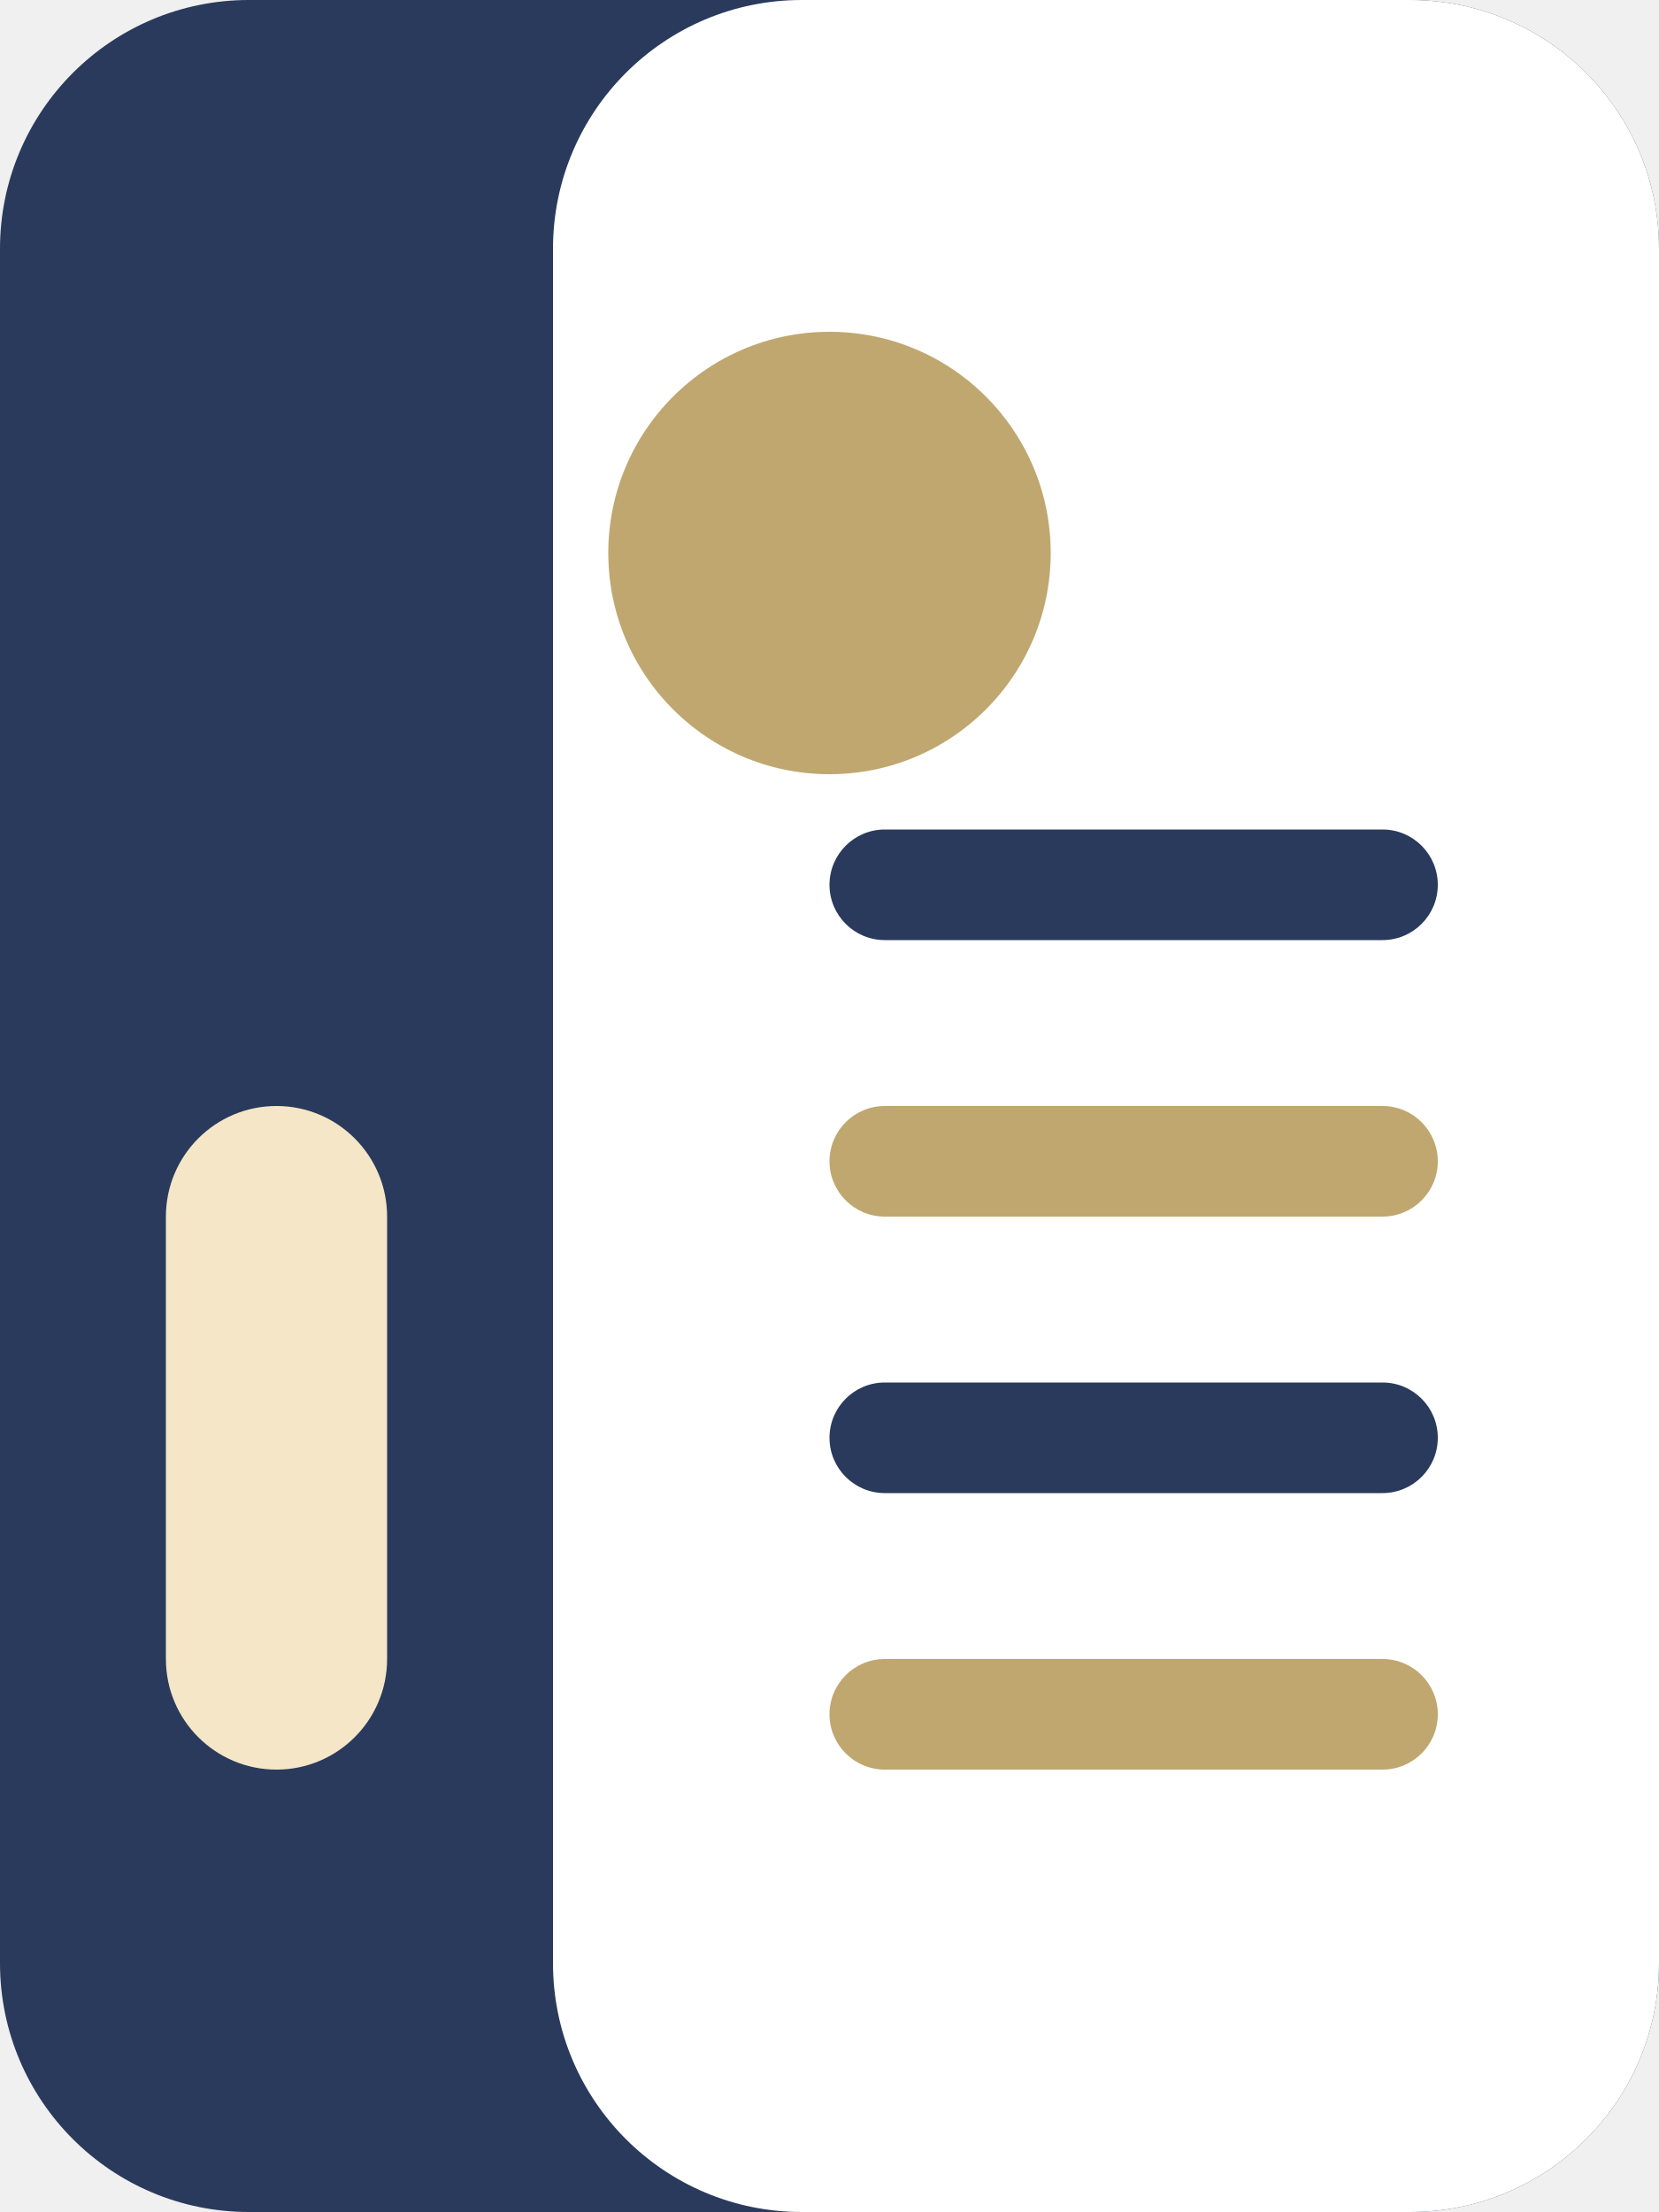
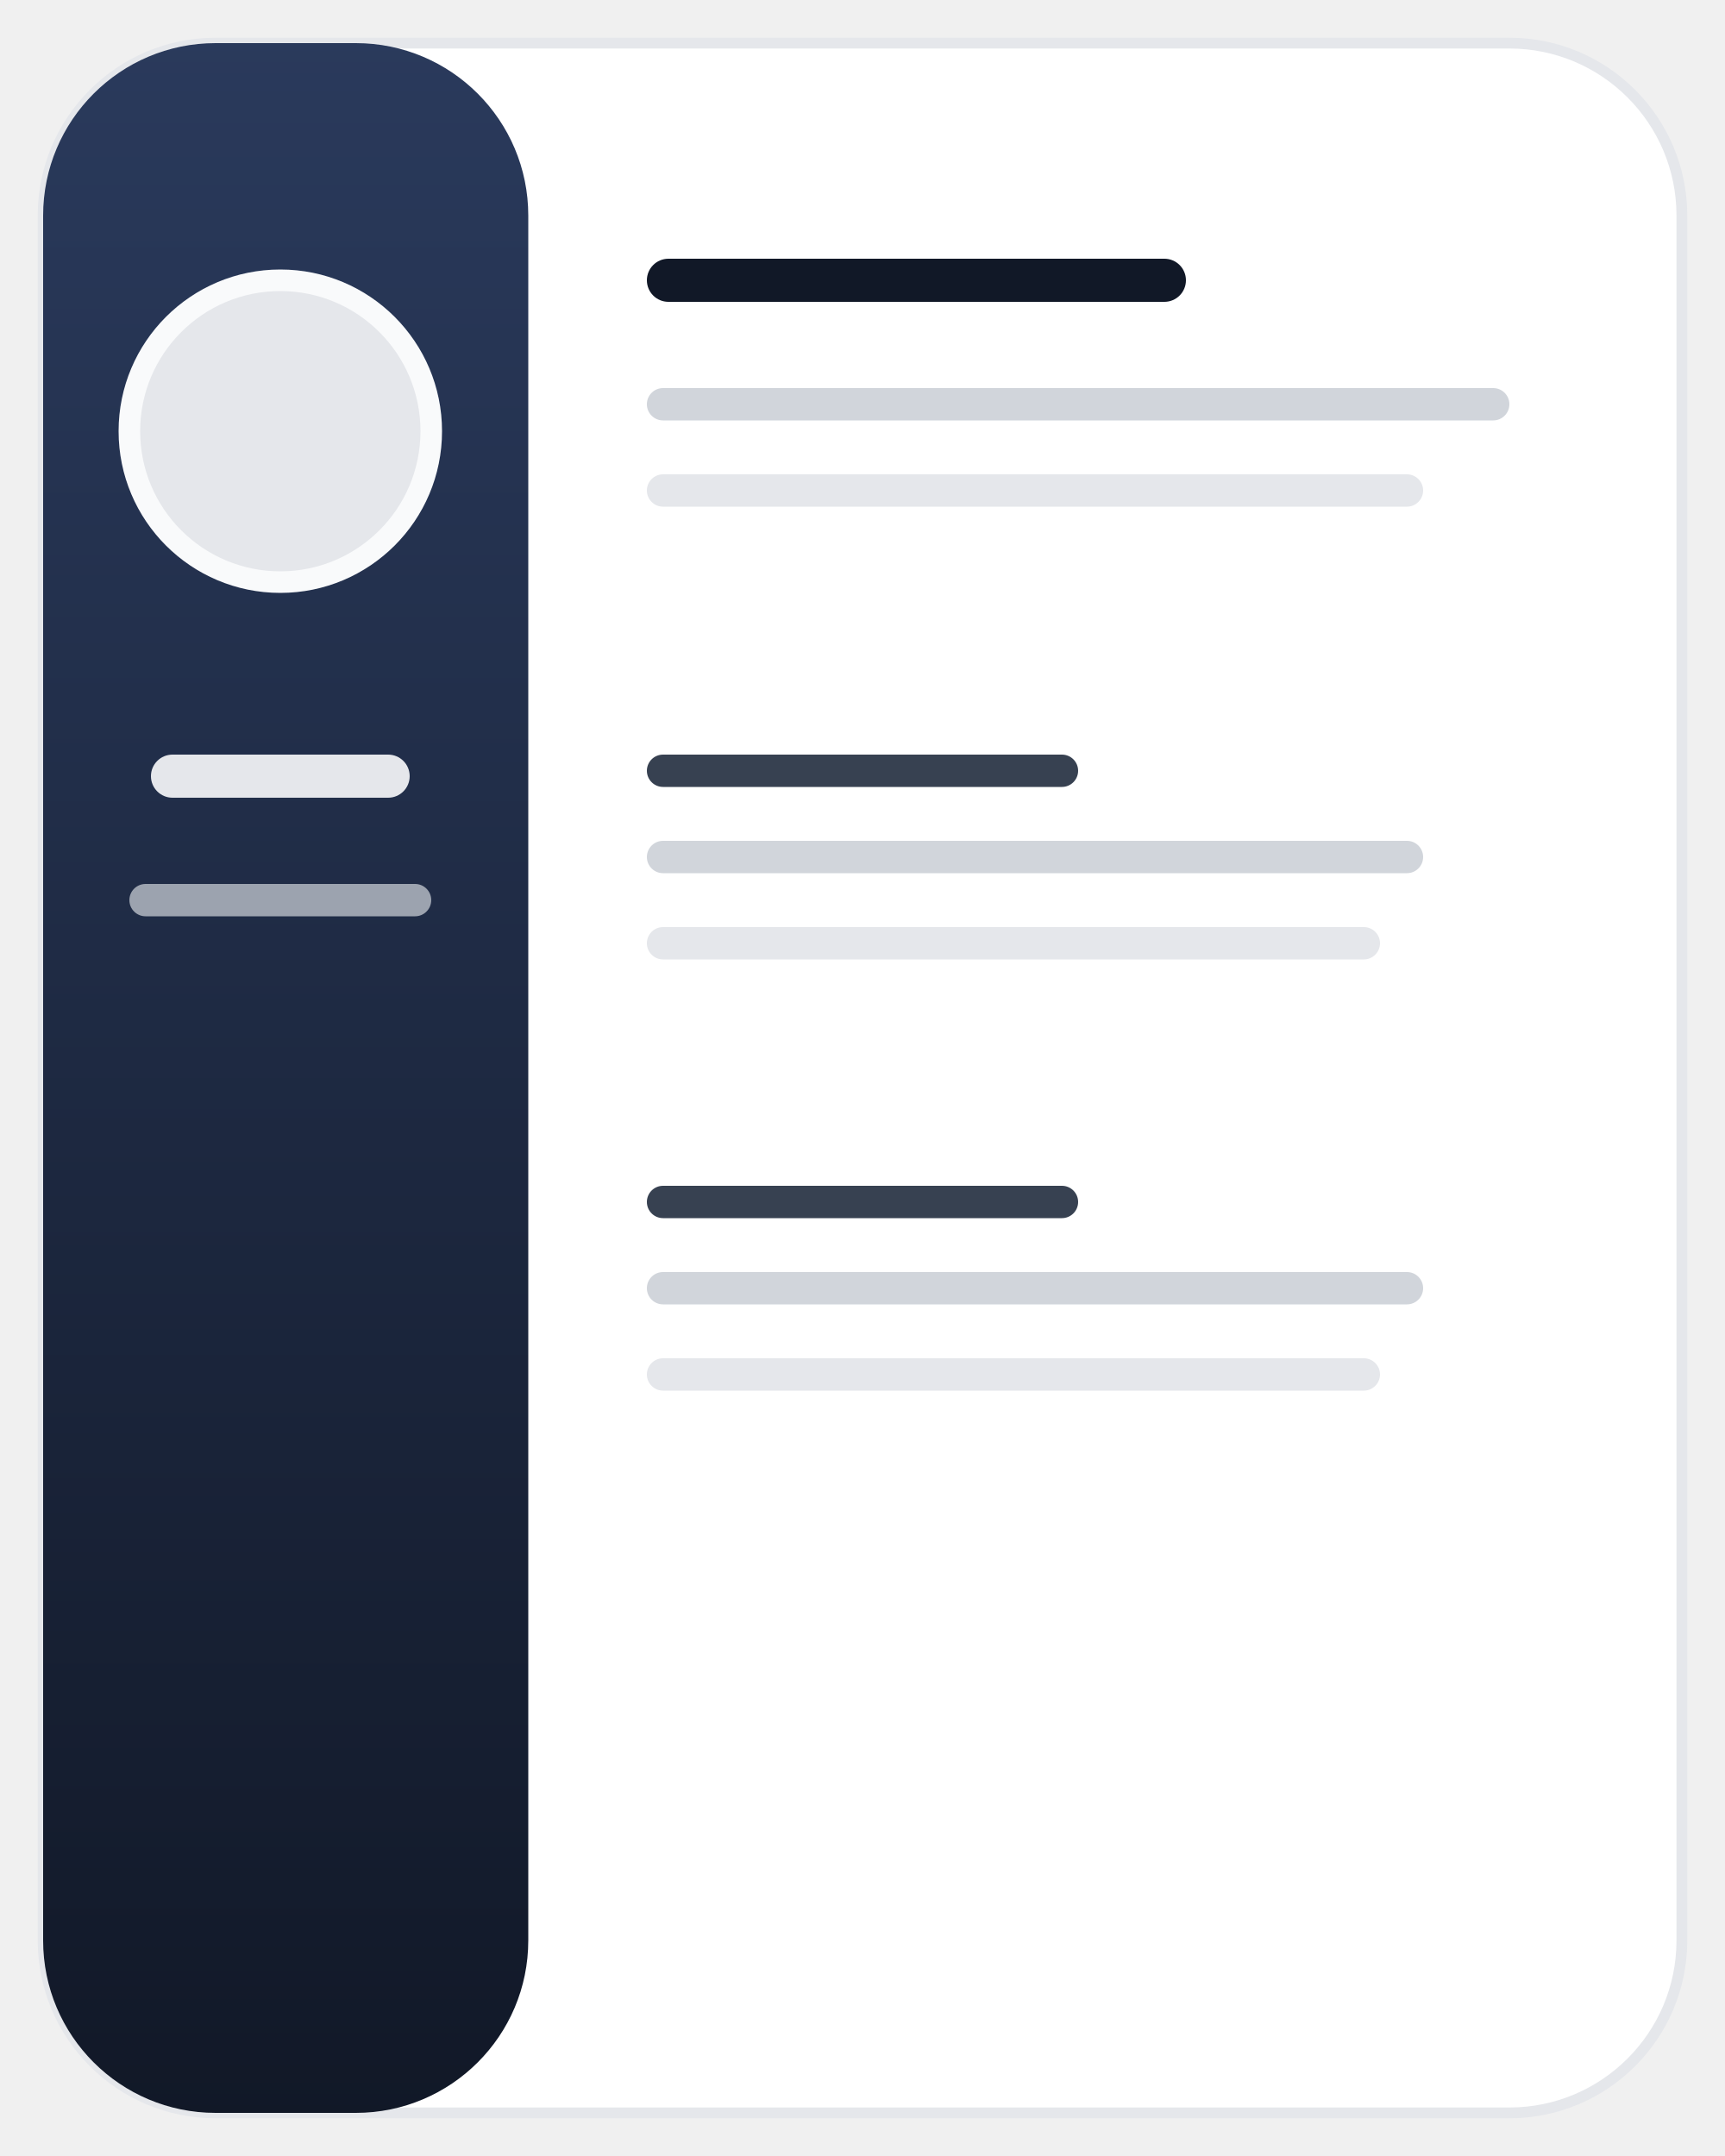
- <svg xmlns="http://www.w3.org/2000/svg" width="120" height="160" viewBox="0 0 120 160" fill="none">
-   <rect width="120" height="160" rx="18" fill="#2A3A5C" />
-   <rect x="40" y="0" width="80" height="160" rx="18" fill="#fff" />
-   <circle cx="60" cy="40" r="18" fill="#BFA76F" stroke="#fff" stroke-width="4" />
-   <rect x="12" y="80" width="16" height="48" rx="8" fill="#F5E6C8" />
-   <rect x="60" y="60" width="44" height="8" rx="4" fill="#2A3A5C" />
-   <rect x="60" y="80" width="44" height="8" rx="4" fill="#BFA76F" />
-   <rect x="60" y="100" width="44" height="8" rx="4" fill="#2A3A5C" />
-   <rect x="60" y="120" width="44" height="8" rx="4" fill="#BFA76F" />
+ <svg xmlns="http://www.w3.org/2000/svg" width="160" height="200" viewBox="0 0 160 200" role="img" aria-labelledby="title desc">
+   <defs>
+     <linearGradient id="sidebarGradientThumb" x1="0" y1="0" x2="0" y2="1">
+       <stop offset="0%" stop-color="#2A3A5C" />
+       <stop offset="100%" stop-color="#111827" />
+     </linearGradient>
+   </defs>
+   <rect x="4" y="4" width="152" height="192" rx="16" fill="#ffffff" stroke="#e5e7eb" />
+   <rect x="4" y="4" width="45" height="192" rx="16" fill="url(#sidebarGradientThumb)" />
+   <circle cx="26" cy="40" r="14" fill="#e5e7eb" stroke="#f9fafb" stroke-width="2" />
+   <rect x="14" y="70" width="24" height="4" rx="2" fill="#e5e7eb" />
+   <rect x="12" y="82" width="28" height="3" rx="1.5" fill="#9ca3af" />
+   <rect x="60" y="24" width="50" height="4" rx="2" fill="#111827" />
+   <rect x="60" y="36" width="80" height="3" rx="1.5" fill="#d1d5db" />
+   <rect x="60" y="44" width="72" height="3" rx="1.5" fill="#e5e7eb" />
+   <rect x="60" y="70" width="40" height="3" rx="1.5" fill="#374151" />
+   <rect x="60" y="78" width="72" height="3" rx="1.5" fill="#d1d5db" />
+   <rect x="60" y="86" width="68" height="3" rx="1.5" fill="#e5e7eb" />
+   <rect x="60" y="110" width="40" height="3" rx="1.5" fill="#374151" />
+   <rect x="60" y="118" width="72" height="3" rx="1.5" fill="#d1d5db" />
+   <rect x="60" y="126" width="68" height="3" rx="1.5" fill="#e5e7eb" />
</svg>
